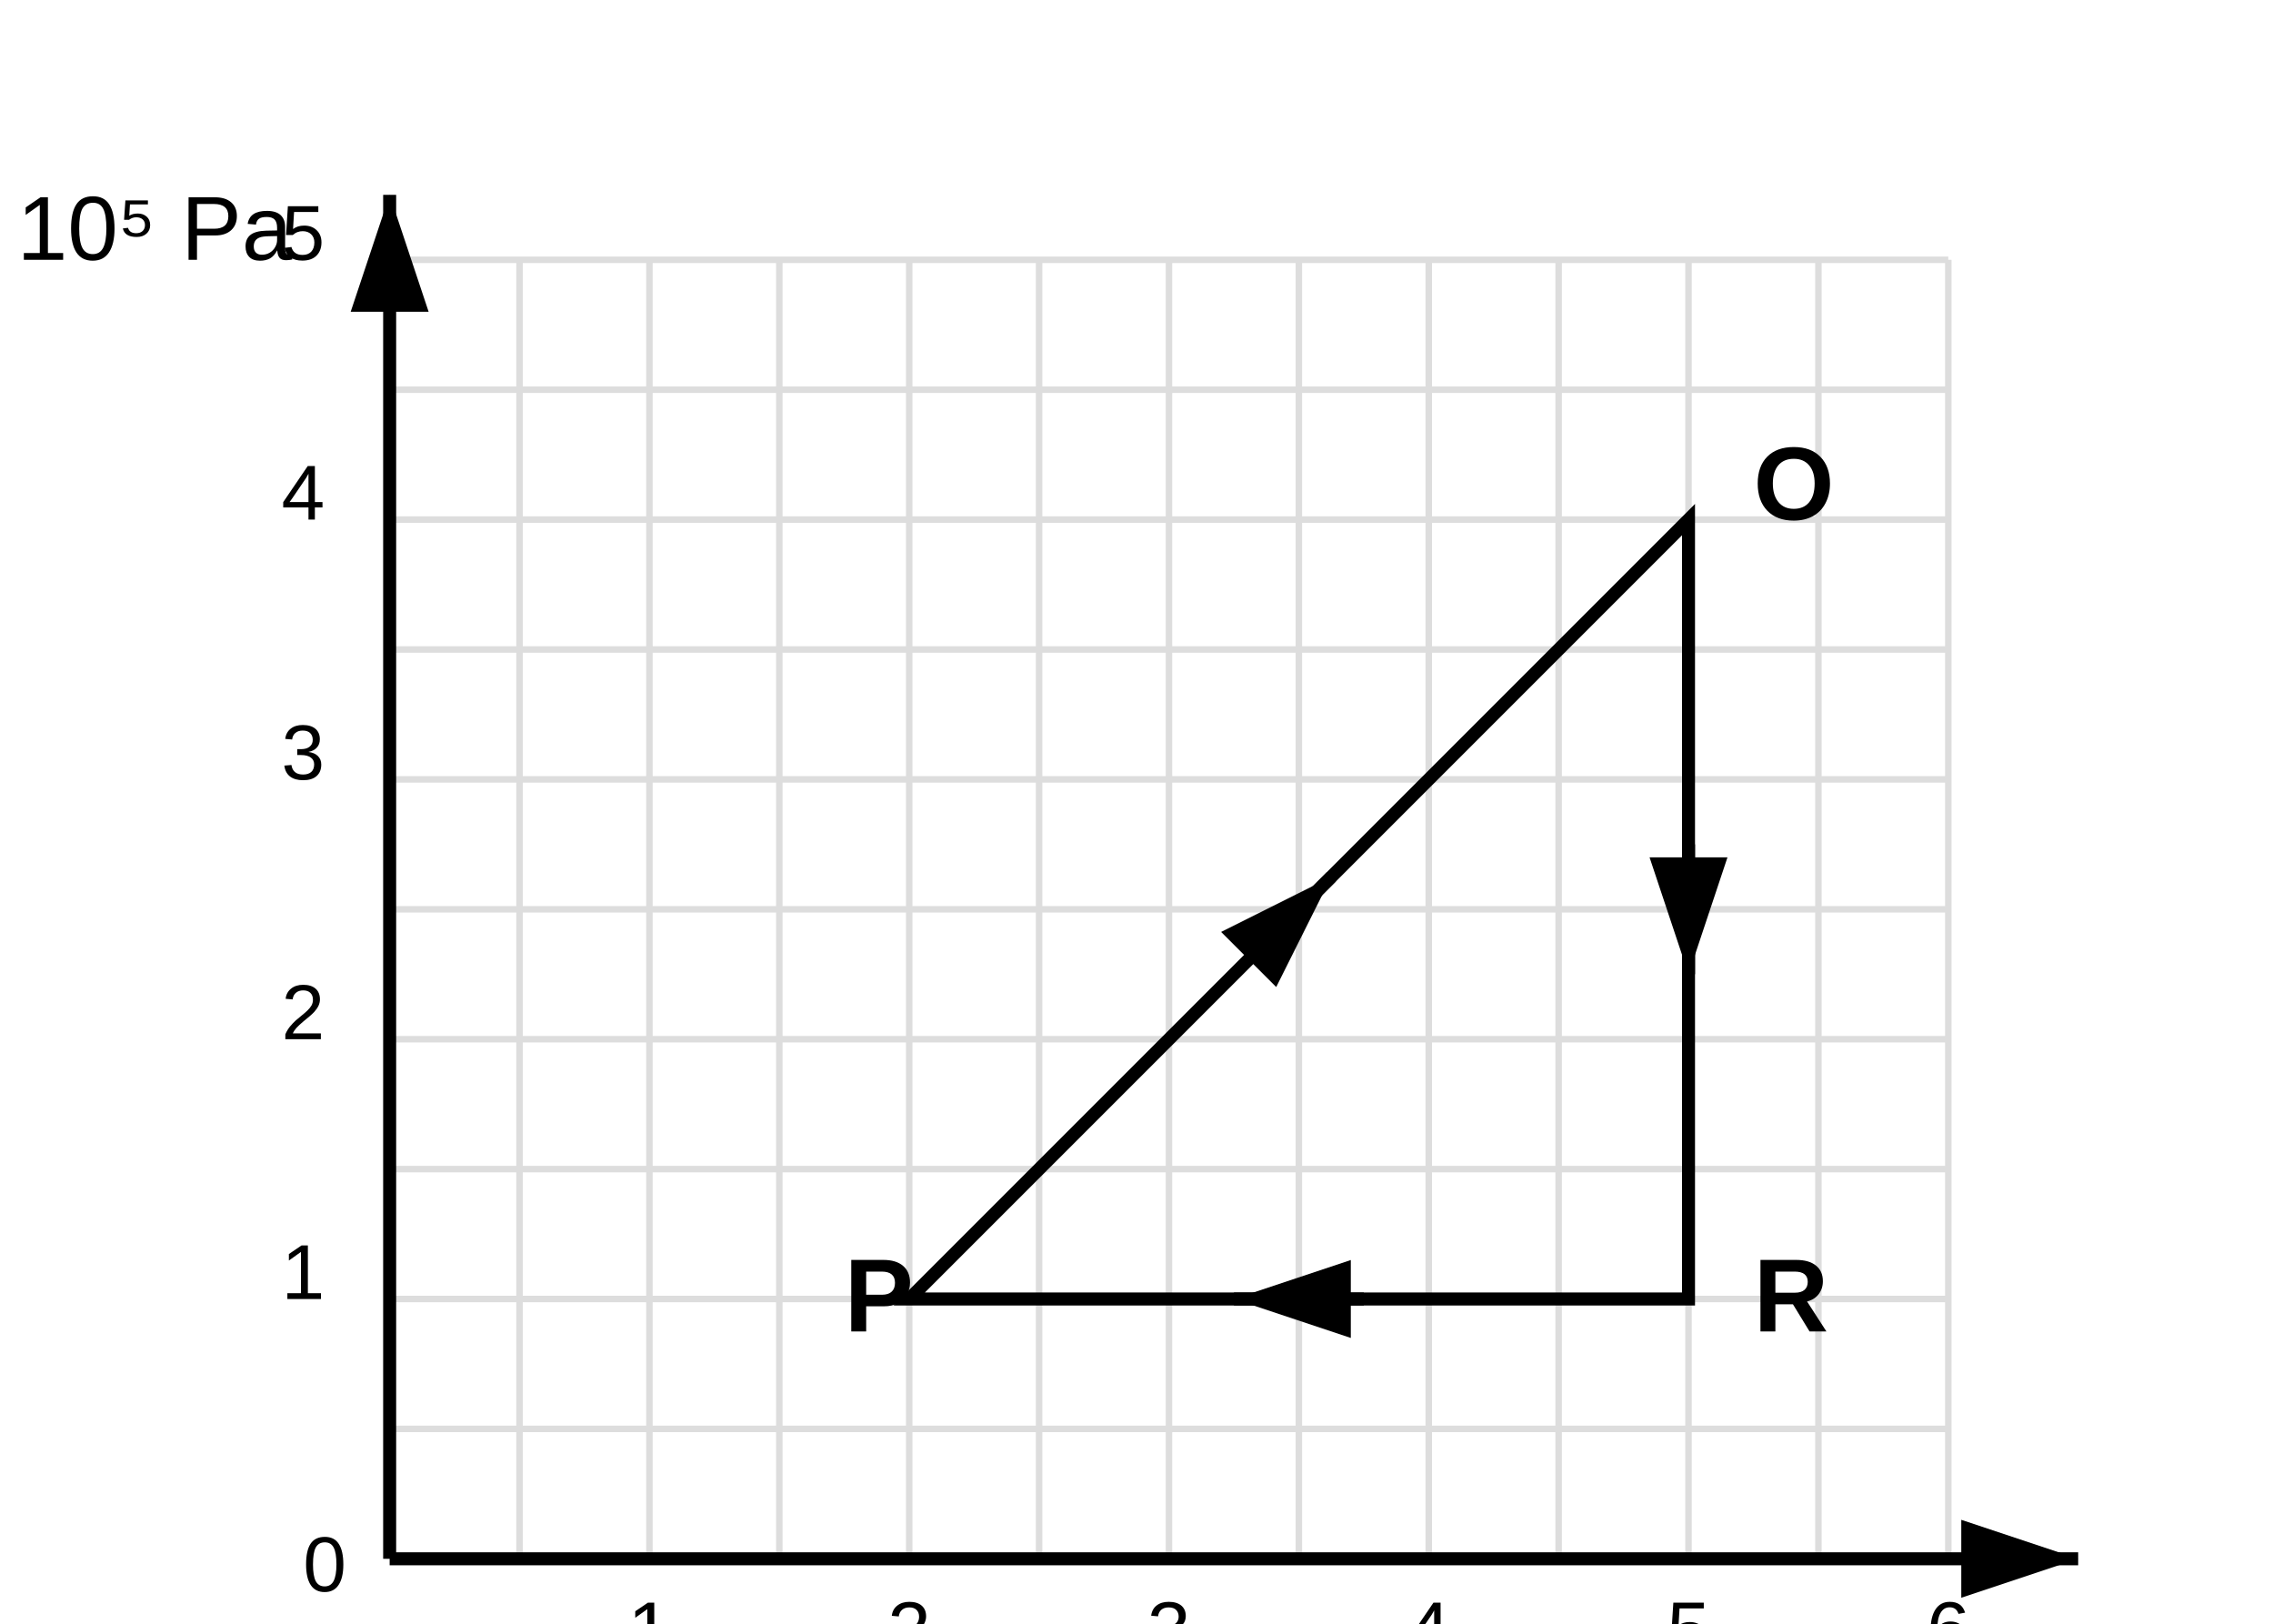
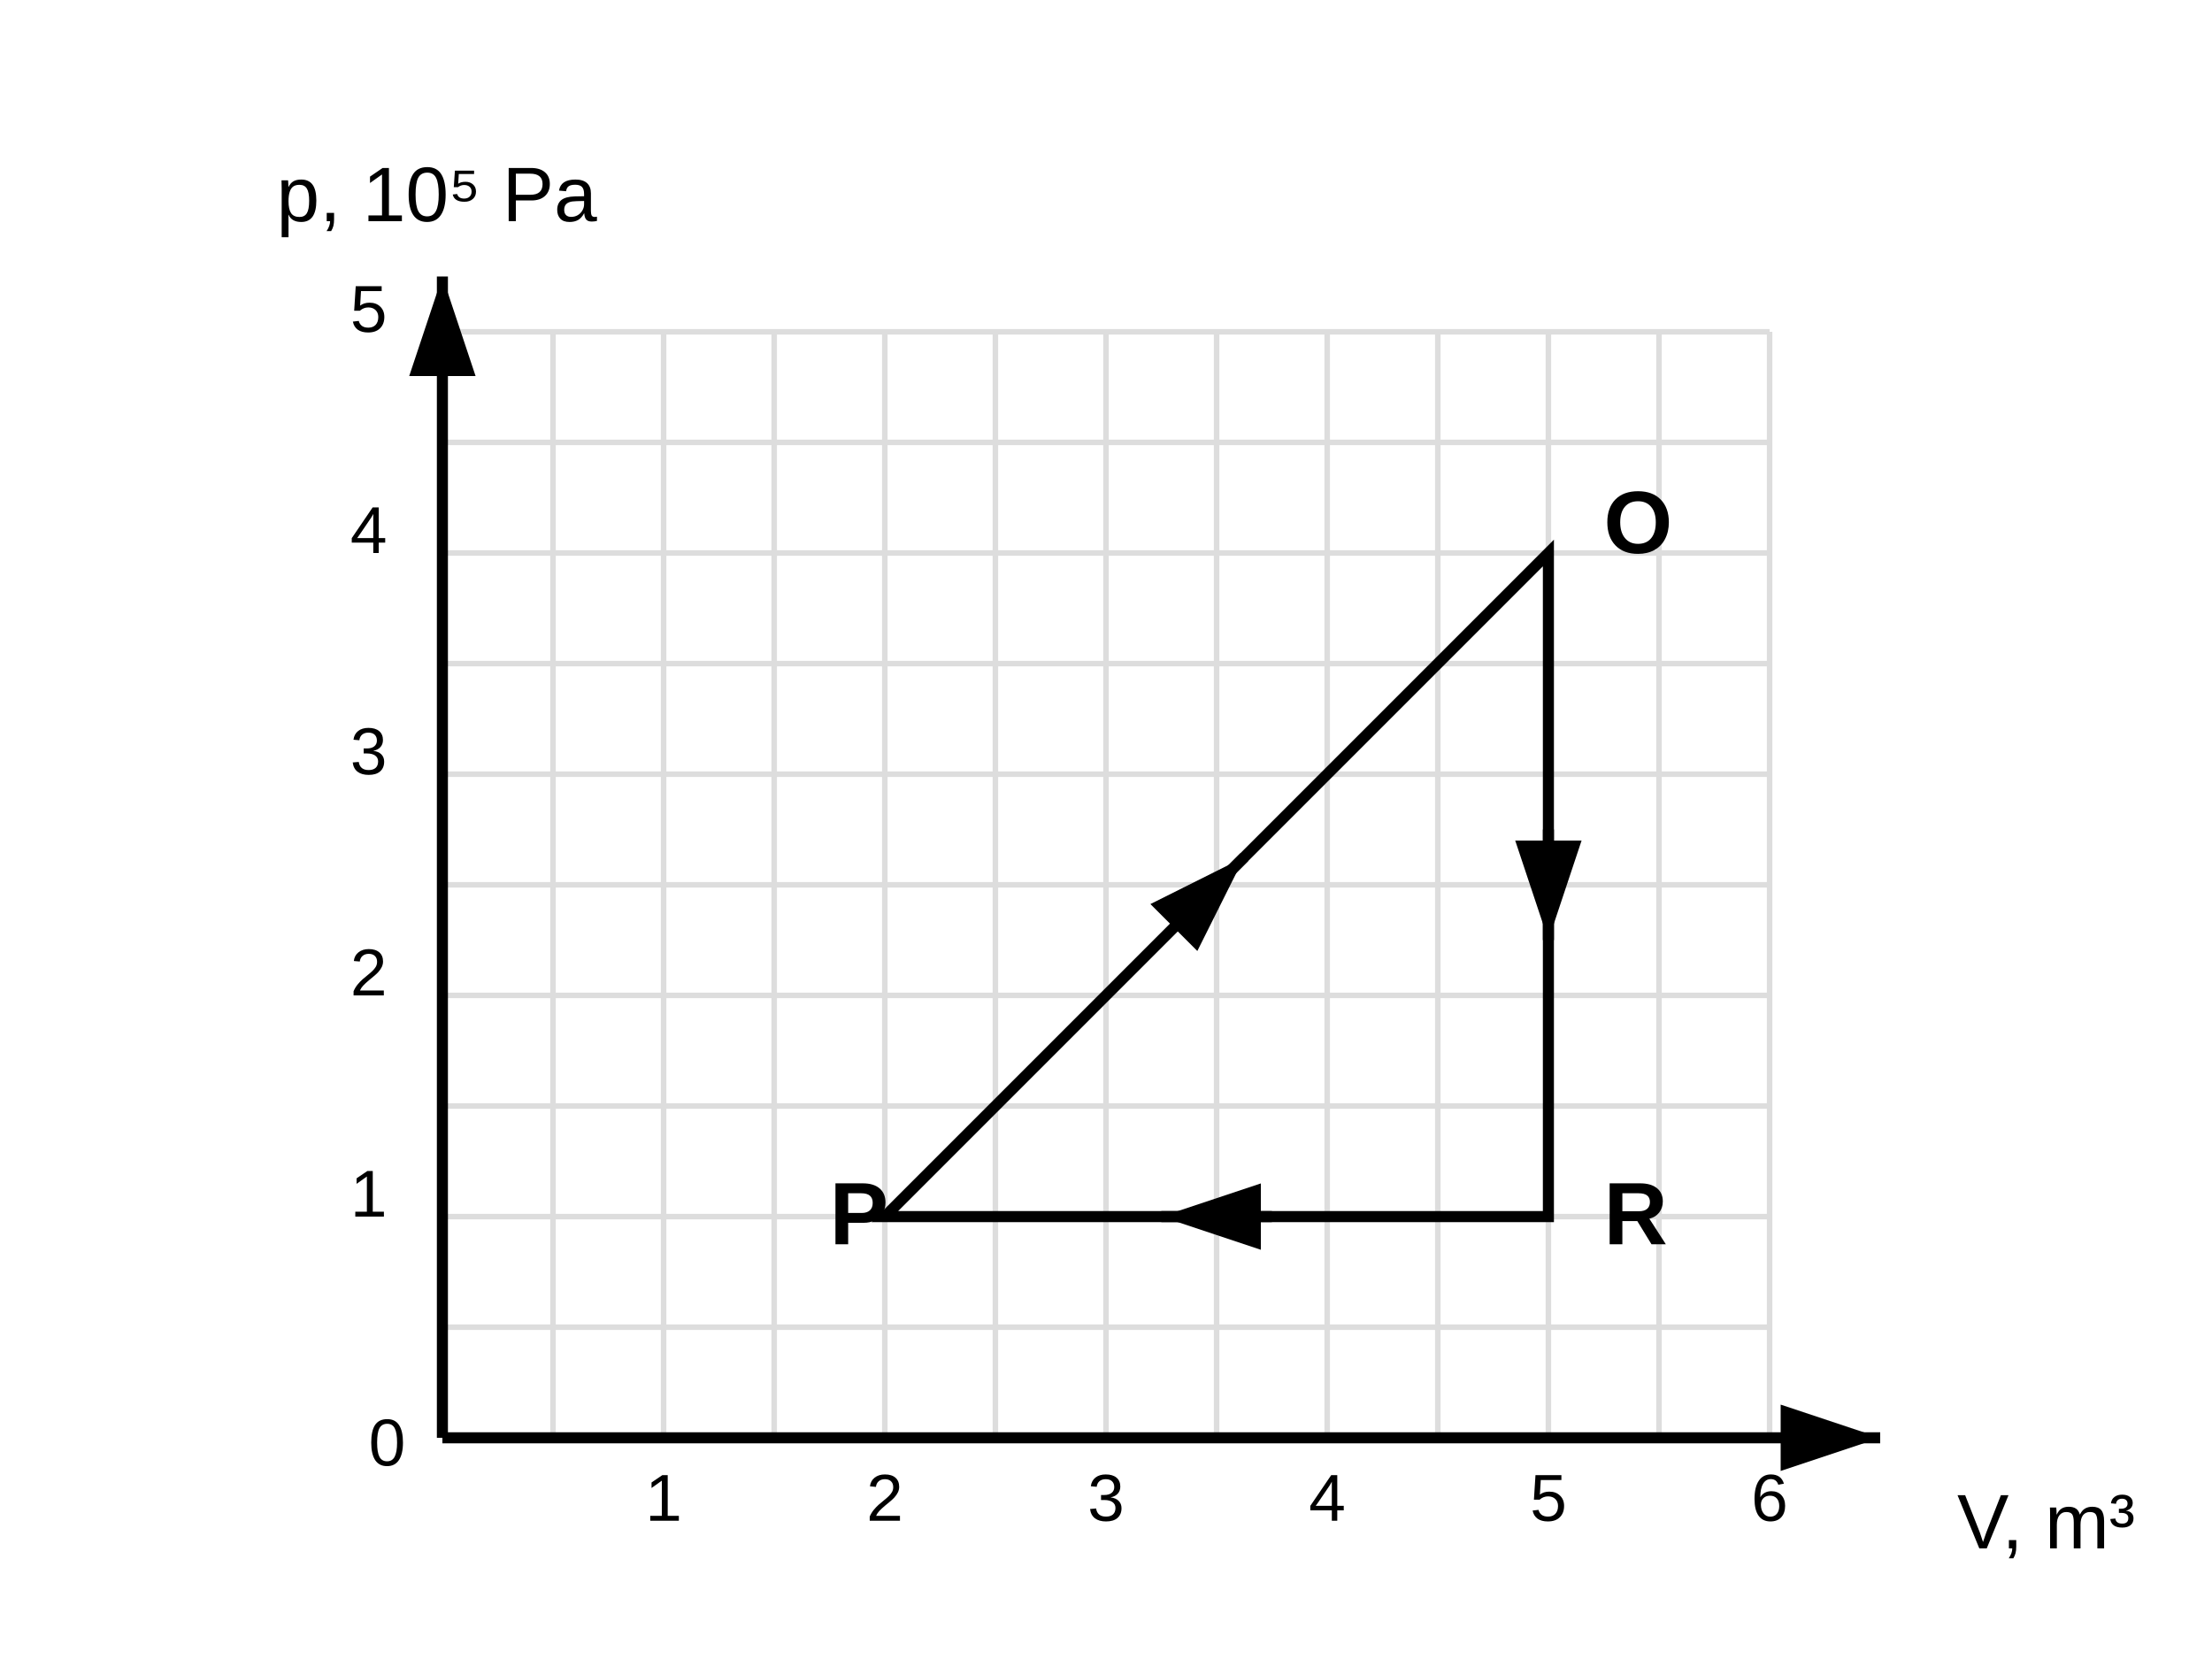
- <svg xmlns="http://www.w3.org/2000/svg" viewBox="-20 -20 350 250">
+ <svg xmlns="http://www.w3.org/2000/svg" viewBox="-40 -40 400 300">
  <defs>
    <marker id="arrow" markerWidth="10" markerHeight="10" refX="9" refY="3" orient="auto" markerUnits="strokeWidth">
      <path d="M0,0 L0,6 L9,3 z" fill="black" />
    </marker>
  </defs>
  <g stroke="#ddd" stroke-width="1">
    <line x1="40" y1="20" x2="40" y2="220" />
    <line x1="60" y1="20" x2="60" y2="220" />
    <line x1="80" y1="20" x2="80" y2="220" />
    <line x1="100" y1="20" x2="100" y2="220" />
    <line x1="120" y1="20" x2="120" y2="220" />
    <line x1="140" y1="20" x2="140" y2="220" />
    <line x1="160" y1="20" x2="160" y2="220" />
    <line x1="180" y1="20" x2="180" y2="220" />
    <line x1="200" y1="20" x2="200" y2="220" />
    <line x1="220" y1="20" x2="220" y2="220" />
    <line x1="240" y1="20" x2="240" y2="220" />
    <line x1="260" y1="20" x2="260" y2="220" />
    <line x1="280" y1="20" x2="280" y2="220" />
    <line x1="40" y1="20" x2="280" y2="20" />
    <line x1="40" y1="40" x2="280" y2="40" />
    <line x1="40" y1="60" x2="280" y2="60" />
    <line x1="40" y1="80" x2="280" y2="80" />
    <line x1="40" y1="100" x2="280" y2="100" />
    <line x1="40" y1="120" x2="280" y2="120" />
    <line x1="40" y1="140" x2="280" y2="140" />
    <line x1="40" y1="160" x2="280" y2="160" />
    <line x1="40" y1="180" x2="280" y2="180" />
    <line x1="40" y1="200" x2="280" y2="200" />
  </g>
  <line x1="40" y1="220" x2="40" y2="10" stroke="black" stroke-width="2" marker-end="url(#arrow)" />
  <line x1="40" y1="220" x2="300" y2="220" stroke="black" stroke-width="2" marker-end="url(#arrow)" />
-   <text x="25" y="20" font-family="Arial" font-size="14" text-anchor="end">p, 10⁵ Pa</text>
-   <text x="300" y="240" font-family="Arial" font-size="14" text-anchor="middle">V, m³</text>
+   <text x="10" y="0" font-family="Arial" font-size="14" text-anchor="start">p, 10⁵ Pa</text>
+   <text x="330" y="240" font-family="Arial" font-size="14" text-anchor="middle">V, m³</text>
  <text x="30" y="225" font-family="Arial" font-size="12" text-anchor="middle">0</text>
  <text x="80" y="235" font-family="Arial" font-size="12" text-anchor="middle">1</text>
  <text x="120" y="235" font-family="Arial" font-size="12" text-anchor="middle">2</text>
  <text x="160" y="235" font-family="Arial" font-size="12" text-anchor="middle">3</text>
  <text x="200" y="235" font-family="Arial" font-size="12" text-anchor="middle">4</text>
  <text x="240" y="235" font-family="Arial" font-size="12" text-anchor="middle">5</text>
  <text x="280" y="235" font-family="Arial" font-size="12" text-anchor="middle">6</text>
  <text x="30" y="180" font-family="Arial" font-size="12" text-anchor="end">1</text>
  <text x="30" y="140" font-family="Arial" font-size="12" text-anchor="end">2</text>
  <text x="30" y="100" font-family="Arial" font-size="12" text-anchor="end">3</text>
  <text x="30" y="60" font-family="Arial" font-size="12" text-anchor="end">4</text>
  <text x="30" y="20" font-family="Arial" font-size="12" text-anchor="end">5</text>
  <path d="M120,180 L240,60 L240,180 Z" fill="none" stroke="black" stroke-width="2" />
  <path d="M175,125 L185,115" stroke="black" stroke-width="2" marker-end="url(#arrow)" />
  <path d="M240,110 L240,130" stroke="black" stroke-width="2" marker-end="url(#arrow)" />
  <path d="M190,180 L170,180" stroke="black" stroke-width="2" marker-end="url(#arrow)" />
  <text x="110" y="185" font-family="Arial" font-size="16" font-weight="bold">P</text>
  <text x="250" y="60" font-family="Arial" font-size="16" font-weight="bold">O</text>
  <text x="250" y="185" font-family="Arial" font-size="16" font-weight="bold">R</text>
</svg>
